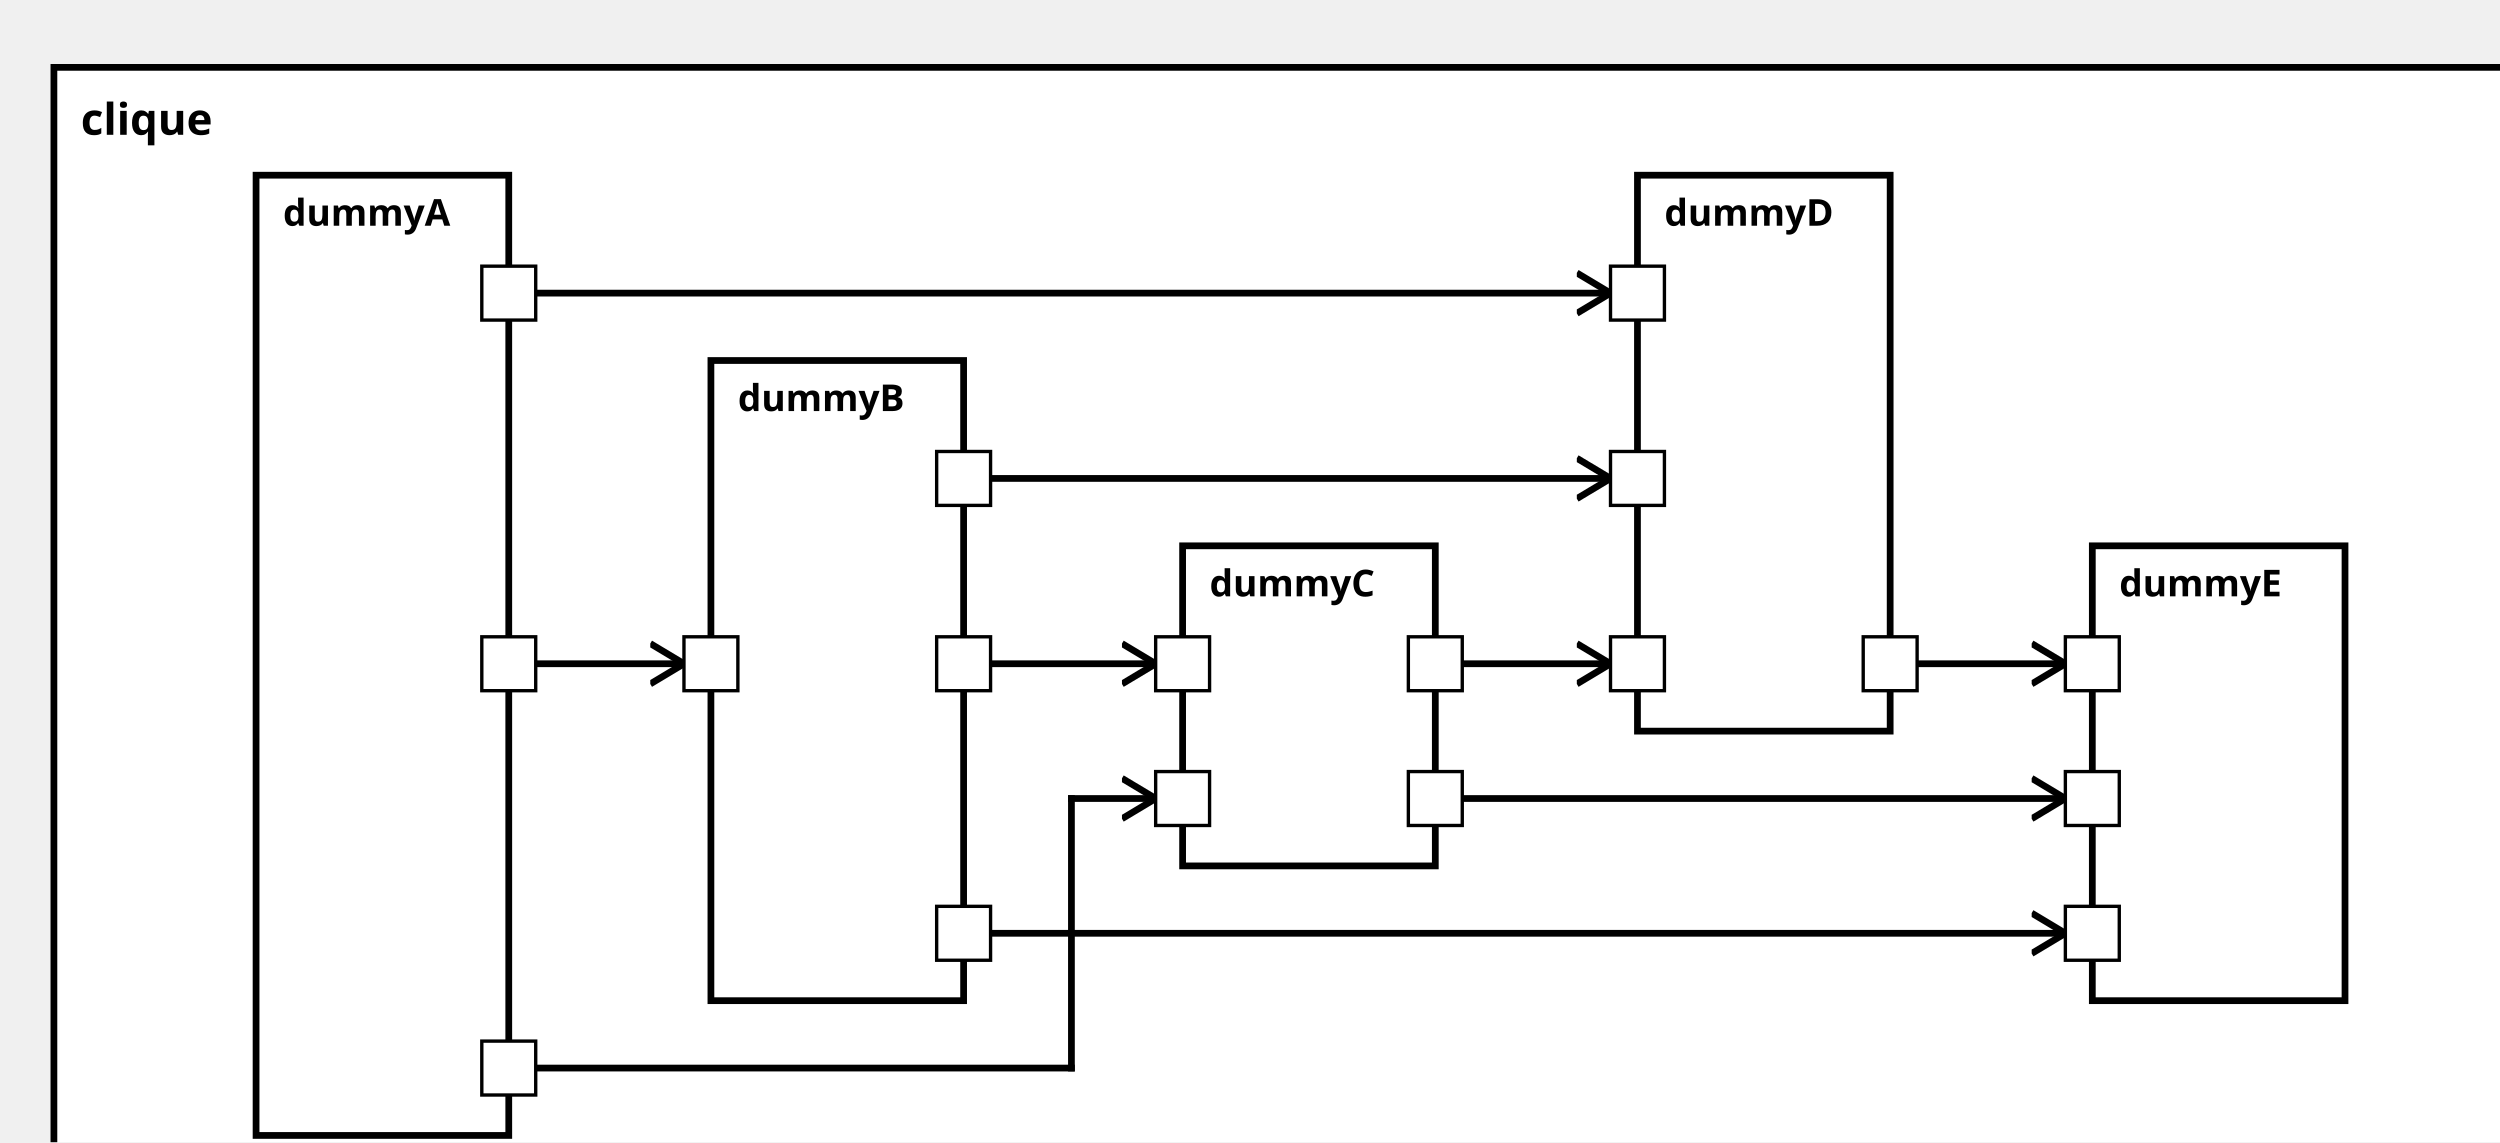
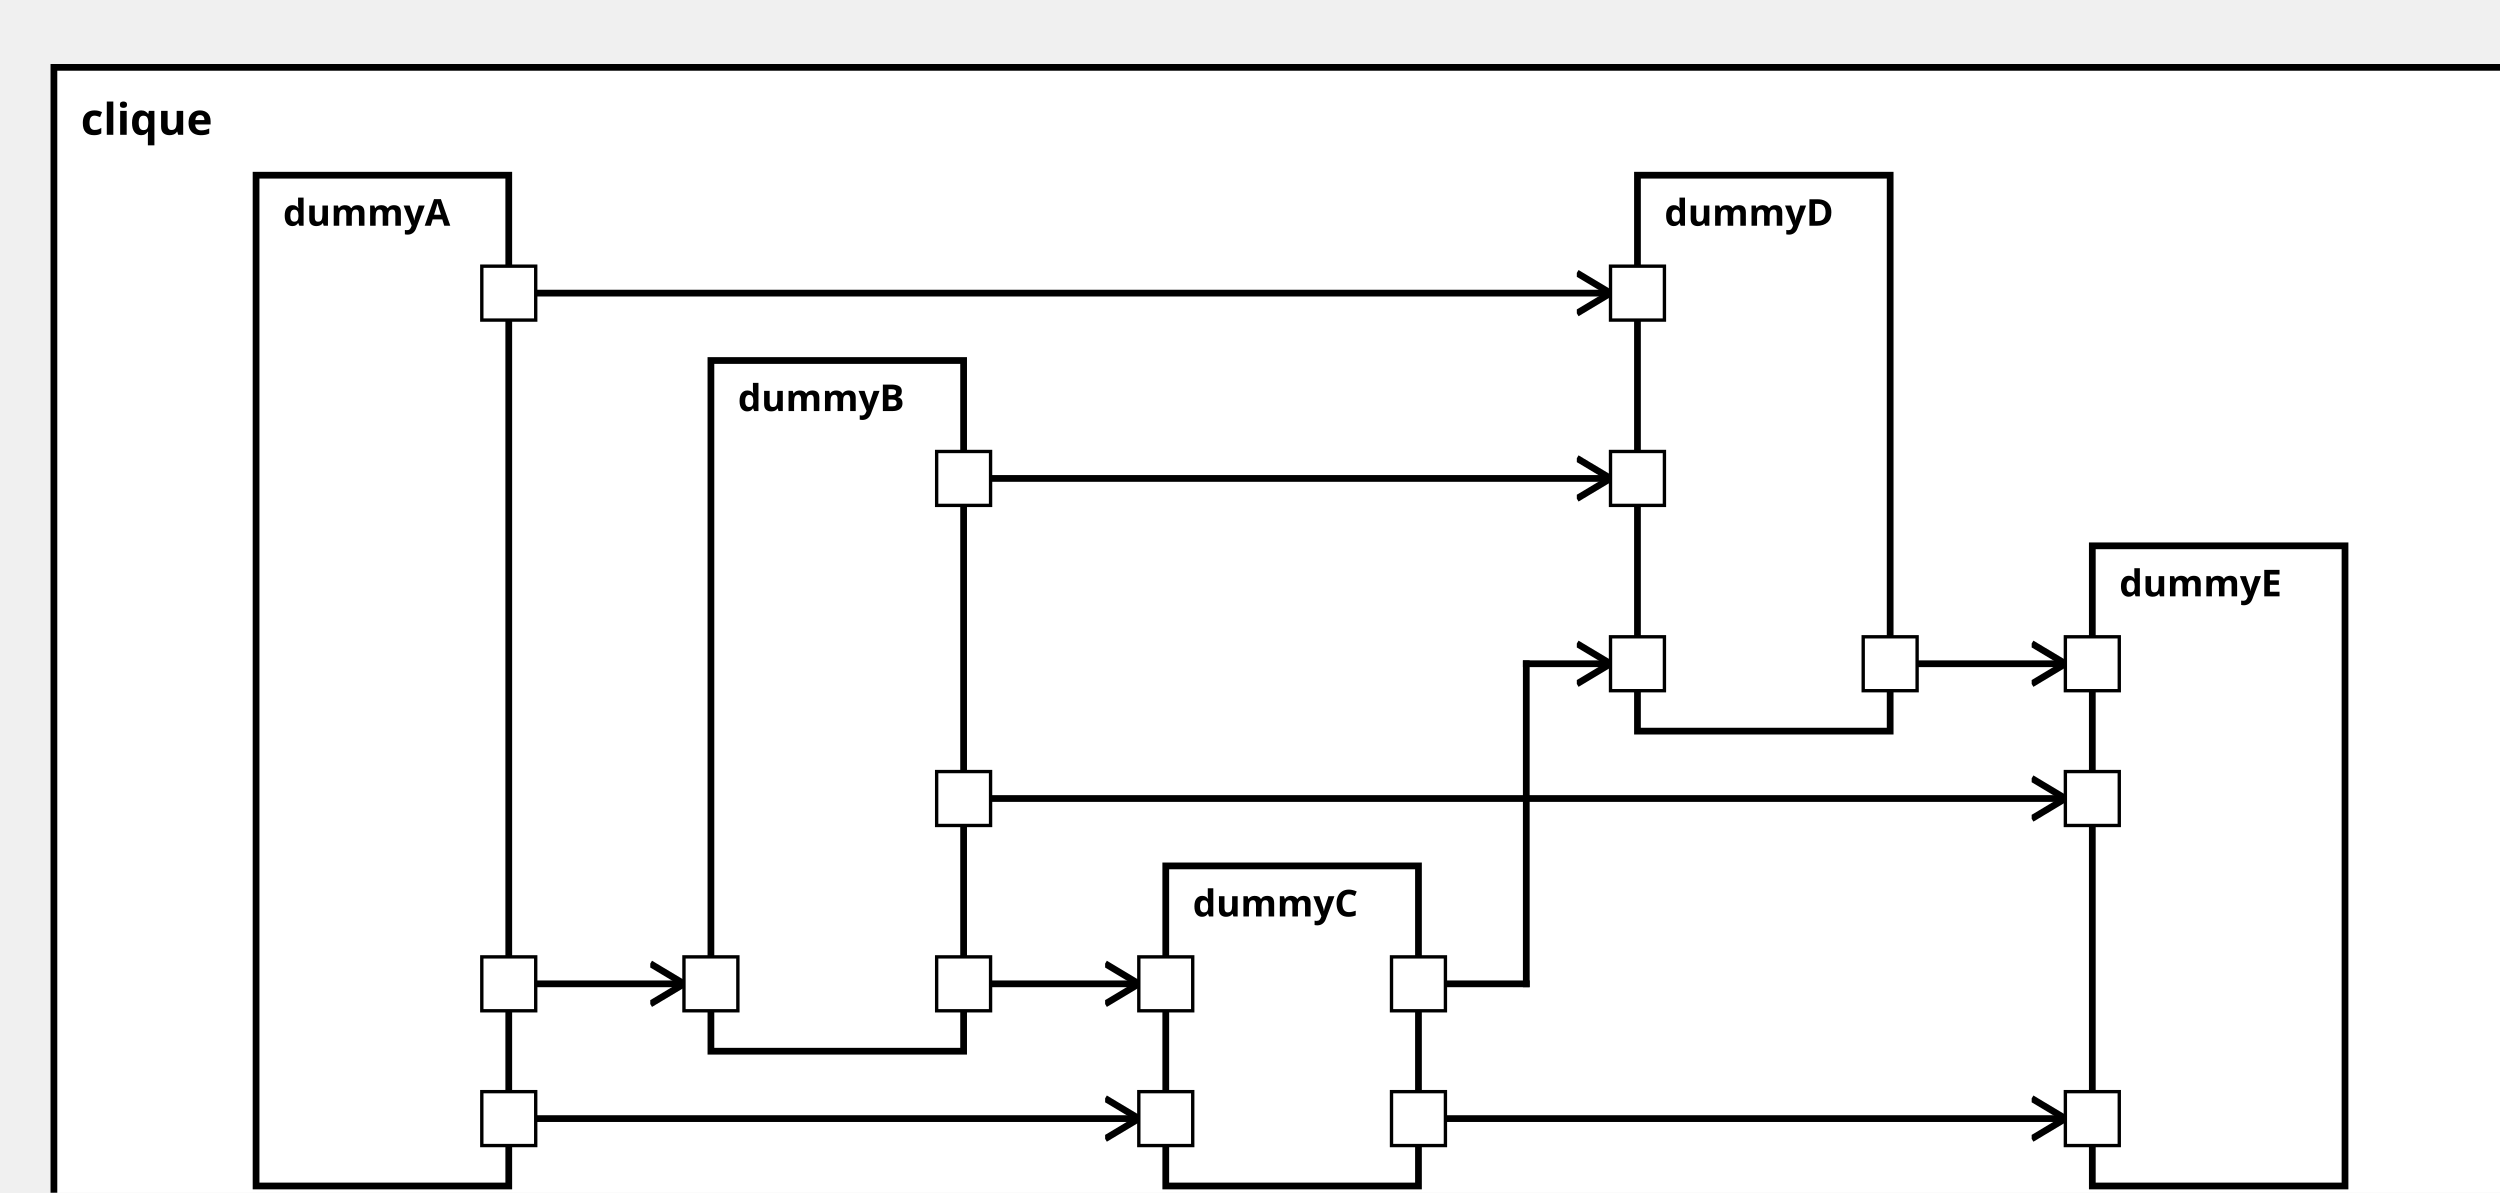
<svg xmlns="http://www.w3.org/2000/svg" xmlns:xlink="http://www.w3.org/1999/xlink" width="100%" height="100%" version="1.1">
  <svg version="1.1">
    <g transform="translate(16 20)">
-       <rect id="70" width="740" height="337" style="fill:white;stroke:black;stroke-width:2;fill-opacity:1.0;stroke-opacity:1.0" />
+       <rect id="70" width="740" height="352" style="fill:white;stroke:black;stroke-width:2;fill-opacity:1.0;stroke-opacity:1.0" />
      <text x="8" y="20" style="font-weight: bold" font-family="Verdana" font-size="13" fill="black">
            clique
    </text>
    </g>
  </svg>
  <g transform="translate(76 52)">
-     <rect data-name="testManuelSchrick.split.clique.dummyA" id="72" width="75" height="285" style="fill:white;stroke:black;stroke-width:2;fill-opacity:1.0;stroke-opacity:1.0" />
+     <rect data-name="testManuelSchrick.split.clique.dummyA" id="72" width="75" height="300" style="fill:white;stroke:black;stroke-width:2;fill-opacity:1.0;stroke-opacity:1.0" />
    <text x="8" y="15" alignment-baseline="middle" style="font-weight: bold" font-family="Verdana" font-size="11" fill="black">
    dummyA
    </text>
  </g>
  <g transform="translate(211 107)">
-     <rect data-name="testManuelSchrick.split.clique.dummyB" id="73" width="75" height="190" style="fill:white;stroke:black;stroke-width:2;fill-opacity:1.0;stroke-opacity:1.0" />
+     <rect data-name="testManuelSchrick.split.clique.dummyB" id="73" width="75" height="205" style="fill:white;stroke:black;stroke-width:2;fill-opacity:1.0;stroke-opacity:1.0" />
    <text x="8" y="15" alignment-baseline="middle" style="font-weight: bold" font-family="Verdana" font-size="11" fill="black">
    dummyB
    </text>
  </g>
-   <g transform="translate(351 162)">
+   <g transform="translate(346 257)">
    <rect data-name="testManuelSchrick.split.clique.dummyC" id="74" width="75" height="95" style="fill:white;stroke:black;stroke-width:2;fill-opacity:1.0;stroke-opacity:1.0" />
    <text x="8" y="15" alignment-baseline="middle" style="font-weight: bold" font-family="Verdana" font-size="11" fill="black">
    dummyC
    </text>
  </g>
  <g transform="translate(486 52)">
    <rect data-name="testManuelSchrick.split.clique.dummyD" id="75" width="75" height="165" style="fill:white;stroke:black;stroke-width:2;fill-opacity:1.0;stroke-opacity:1.0" />
    <text x="8" y="15" alignment-baseline="middle" style="font-weight: bold" font-family="Verdana" font-size="11" fill="black">
    dummyD
    </text>
  </g>
  <g transform="translate(621 162)">
-     <rect data-name="testManuelSchrick.split.clique.dummyE" id="76" width="75" height="135" style="fill:white;stroke:black;stroke-width:2;fill-opacity:1.0;stroke-opacity:1.0" />
+     <rect data-name="testManuelSchrick.split.clique.dummyE" id="76" width="75" height="190" style="fill:white;stroke:black;stroke-width:2;fill-opacity:1.0;stroke-opacity:1.0" />
    <text x="8" y="15" alignment-baseline="middle" style="font-weight: bold" font-family="Verdana" font-size="11" fill="black">
    dummyE
    </text>
  </g>
  <defs>
    <marker id="0,0,0" markerWidth="13" markerHeight="13" refX="5" refY="5" orient="auto">
      <polyline points="0,2 5,5 0,8" style="fill:none; stroke:rgb(0,0,0);                     stroke-width:1" />
    </marker>
  </defs>
-   <line stroke-linecap="square" x1="151" y1="197" x2="203" y2="197" style="stroke:rgb(0, 0,0);             stroke-width:2;                 marker-end: url(#0,0,0)             " />
-   <line stroke-linecap="square" x1="151" y1="317" x2="318" y2="317" style="stroke:rgb(0, 0,0);             stroke-width:2; " />
-   <line stroke-linecap="square" x1="318" y1="317" x2="318" y2="237" style="stroke:rgb(0, 0,0);             stroke-width:2; " />
-   <line stroke-linecap="square" x1="318" y1="237" x2="343" y2="237" style="stroke:rgb(0, 0,0);             stroke-width:2;                 marker-end: url(#0,0,0)             " />
+   <line stroke-linecap="square" x1="151" y1="292" x2="203" y2="292" style="stroke:rgb(0, 0,0);             stroke-width:2;                 marker-end: url(#0,0,0)             " />
+   <line stroke-linecap="square" x1="151" y1="332" x2="338" y2="332" style="stroke:rgb(0, 0,0);             stroke-width:2;                 marker-end: url(#0,0,0)             " />
  <line stroke-linecap="square" x1="151" y1="87" x2="478" y2="87" style="stroke:rgb(0, 0,0);             stroke-width:2;                 marker-end: url(#0,0,0)             " />
-   <line stroke-linecap="square" x1="286" y1="197" x2="343" y2="197" style="stroke:rgb(0, 0,0);             stroke-width:2;                 marker-end: url(#0,0,0)             " />
+   <line stroke-linecap="square" x1="286" y1="292" x2="338" y2="292" style="stroke:rgb(0, 0,0);             stroke-width:2;                 marker-end: url(#0,0,0)             " />
  <line stroke-linecap="square" x1="286" y1="142" x2="478" y2="142" style="stroke:rgb(0, 0,0);             stroke-width:2;                 marker-end: url(#0,0,0)             " />
-   <line stroke-linecap="square" x1="286" y1="277" x2="613" y2="277" style="stroke:rgb(0, 0,0);             stroke-width:2;                 marker-end: url(#0,0,0)             " />
-   <line stroke-linecap="square" x1="426" y1="197" x2="478" y2="197" style="stroke:rgb(0, 0,0);             stroke-width:2;                 marker-end: url(#0,0,0)             " />
-   <line stroke-linecap="square" x1="426" y1="237" x2="613" y2="237" style="stroke:rgb(0, 0,0);             stroke-width:2;                 marker-end: url(#0,0,0)             " />
+   <line stroke-linecap="square" x1="286" y1="237" x2="613" y2="237" style="stroke:rgb(0, 0,0);             stroke-width:2;                 marker-end: url(#0,0,0)             " />
+   <line stroke-linecap="square" x1="421" y1="292" x2="453" y2="292" style="stroke:rgb(0, 0,0);             stroke-width:2; " />
+   <line stroke-linecap="square" x1="453" y1="292" x2="453" y2="197" style="stroke:rgb(0, 0,0);             stroke-width:2; " />
+   <line stroke-linecap="square" x1="453" y1="197" x2="478" y2="197" style="stroke:rgb(0, 0,0);             stroke-width:2;                 marker-end: url(#0,0,0)             " />
+   <line stroke-linecap="square" x1="421" y1="332" x2="613" y2="332" style="stroke:rgb(0, 0,0);             stroke-width:2;                 marker-end: url(#0,0,0)             " />
  <line stroke-linecap="square" x1="561" y1="197" x2="613" y2="197" style="stroke:rgb(0, 0,0);             stroke-width:2;                 marker-end: url(#0,0,0)             " />
  <defs>
    <rect id="port" x="0" y="0" width="16" height="16" style="fill:white;stroke:rgb(0,0,0);stroke-width:1;fill-opacity:1.0;stroke-opacity:1.0" />
  </defs>
-   <use x="143" y="189" xlink:href="#port" />
-   <text text-anchor="end" alignment-baseline="middle" x="140" y="199" transform="rotate(0,140,199)" style="font-weight: regular" font-family="Verdana" font-size="9" fill="black">
+   <use x="143" y="284" xlink:href="#port" />
+   <text text-anchor="end" alignment-baseline="middle" x="140" y="294" transform="rotate(0,140,294)" style="font-weight: regular" font-family="Verdana" font-size="9" fill="black">

</text>
-   <use x="143" y="309" xlink:href="#port" />
-   <text text-anchor="end" alignment-baseline="middle" x="140" y="319" transform="rotate(0,140,319)" style="font-weight: regular" font-family="Verdana" font-size="9" fill="black">
+   <use x="143" y="324" xlink:href="#port" />
+   <text text-anchor="end" alignment-baseline="middle" x="140" y="334" transform="rotate(0,140,334)" style="font-weight: regular" font-family="Verdana" font-size="9" fill="black">

</text>
  <use x="143" y="79" xlink:href="#port" />
  <text text-anchor="end" alignment-baseline="middle" x="140" y="89" transform="rotate(0,140,89)" style="font-weight: regular" font-family="Verdana" font-size="9" fill="black">

</text>
-   <use x="203" y="189" xlink:href="#port" />
-   <text text-anchor="start" alignment-baseline="middle" x="222" y="199" transform="rotate(0,222,199)" style="font-weight: regular" font-family="Verdana" font-size="9" fill="black">
+   <use x="203" y="284" xlink:href="#port" />
+   <text text-anchor="start" alignment-baseline="middle" x="222" y="294" transform="rotate(0,222,294)" style="font-weight: regular" font-family="Verdana" font-size="9" fill="black">

</text>
-   <use x="278" y="189" xlink:href="#port" />
-   <text text-anchor="end" alignment-baseline="middle" x="275" y="199" transform="rotate(0,275,199)" style="font-weight: regular" font-family="Verdana" font-size="9" fill="black">
+   <use x="278" y="284" xlink:href="#port" />
+   <text text-anchor="end" alignment-baseline="middle" x="275" y="294" transform="rotate(0,275,294)" style="font-weight: regular" font-family="Verdana" font-size="9" fill="black">

</text>
  <use x="278" y="134" xlink:href="#port" />
  <text text-anchor="end" alignment-baseline="middle" x="275" y="144" transform="rotate(0,275,144)" style="font-weight: regular" font-family="Verdana" font-size="9" fill="black">

</text>
-   <use x="278" y="269" xlink:href="#port" />
-   <text text-anchor="end" alignment-baseline="middle" x="275" y="279" transform="rotate(0,275,279)" style="font-weight: regular" font-family="Verdana" font-size="9" fill="black">
+   <use x="278" y="229" xlink:href="#port" />
+   <text text-anchor="end" alignment-baseline="middle" x="275" y="239" transform="rotate(0,275,239)" style="font-weight: regular" font-family="Verdana" font-size="9" fill="black">

</text>
-   <use x="343" y="229" xlink:href="#port" />
-   <text text-anchor="start" alignment-baseline="middle" x="362" y="239" transform="rotate(0,362,239)" style="font-weight: regular" font-family="Verdana" font-size="9" fill="black">
+   <use x="338" y="324" xlink:href="#port" />
+   <text text-anchor="start" alignment-baseline="middle" x="357" y="334" transform="rotate(0,357,334)" style="font-weight: regular" font-family="Verdana" font-size="9" fill="black">

</text>
-   <use x="343" y="189" xlink:href="#port" />
-   <text text-anchor="start" alignment-baseline="middle" x="362" y="199" transform="rotate(0,362,199)" style="font-weight: regular" font-family="Verdana" font-size="9" fill="black">
+   <use x="338" y="284" xlink:href="#port" />
+   <text text-anchor="start" alignment-baseline="middle" x="357" y="294" transform="rotate(0,357,294)" style="font-weight: regular" font-family="Verdana" font-size="9" fill="black">

</text>
-   <use x="418" y="189" xlink:href="#port" />
-   <text text-anchor="end" alignment-baseline="middle" x="415" y="199" transform="rotate(0,415,199)" style="font-weight: regular" font-family="Verdana" font-size="9" fill="black">
+   <use x="413" y="284" xlink:href="#port" />
+   <text text-anchor="end" alignment-baseline="middle" x="410" y="294" transform="rotate(0,410,294)" style="font-weight: regular" font-family="Verdana" font-size="9" fill="black">

</text>
-   <use x="418" y="229" xlink:href="#port" />
-   <text text-anchor="end" alignment-baseline="middle" x="415" y="239" transform="rotate(0,415,239)" style="font-weight: regular" font-family="Verdana" font-size="9" fill="black">
+   <use x="413" y="324" xlink:href="#port" />
+   <text text-anchor="end" alignment-baseline="middle" x="410" y="334" transform="rotate(0,410,334)" style="font-weight: regular" font-family="Verdana" font-size="9" fill="black">

</text>
  <use x="478" y="79" xlink:href="#port" />
  <text text-anchor="start" alignment-baseline="middle" x="497" y="89" transform="rotate(0,497,89)" style="font-weight: regular" font-family="Verdana" font-size="9" fill="black">

</text>
  <use x="478" y="134" xlink:href="#port" />
  <text text-anchor="start" alignment-baseline="middle" x="497" y="144" transform="rotate(0,497,144)" style="font-weight: regular" font-family="Verdana" font-size="9" fill="black">

</text>
  <use x="478" y="189" xlink:href="#port" />
  <text text-anchor="start" alignment-baseline="middle" x="497" y="199" transform="rotate(0,497,199)" style="font-weight: regular" font-family="Verdana" font-size="9" fill="black">

</text>
  <use x="553" y="189" xlink:href="#port" />
  <text text-anchor="end" alignment-baseline="middle" x="550" y="199" transform="rotate(0,550,199)" style="font-weight: regular" font-family="Verdana" font-size="9" fill="black">

</text>
-   <use x="613" y="269" xlink:href="#port" />
-   <text text-anchor="start" alignment-baseline="middle" x="632" y="279" transform="rotate(0,632,279)" style="font-weight: regular" font-family="Verdana" font-size="9" fill="black">
+   <use x="613" y="229" xlink:href="#port" />
+   <text text-anchor="start" alignment-baseline="middle" x="632" y="239" transform="rotate(0,632,239)" style="font-weight: regular" font-family="Verdana" font-size="9" fill="black">

</text>
-   <use x="613" y="229" xlink:href="#port" />
-   <text text-anchor="start" alignment-baseline="middle" x="632" y="239" transform="rotate(0,632,239)" style="font-weight: regular" font-family="Verdana" font-size="9" fill="black">
+   <use x="613" y="324" xlink:href="#port" />
+   <text text-anchor="start" alignment-baseline="middle" x="632" y="334" transform="rotate(0,632,334)" style="font-weight: regular" font-family="Verdana" font-size="9" fill="black">

</text>
  <use x="613" y="189" xlink:href="#port" />
  <text text-anchor="start" alignment-baseline="middle" x="632" y="199" transform="rotate(0,632,199)" style="font-weight: regular" font-family="Verdana" font-size="9" fill="black">

</text>
</svg>
